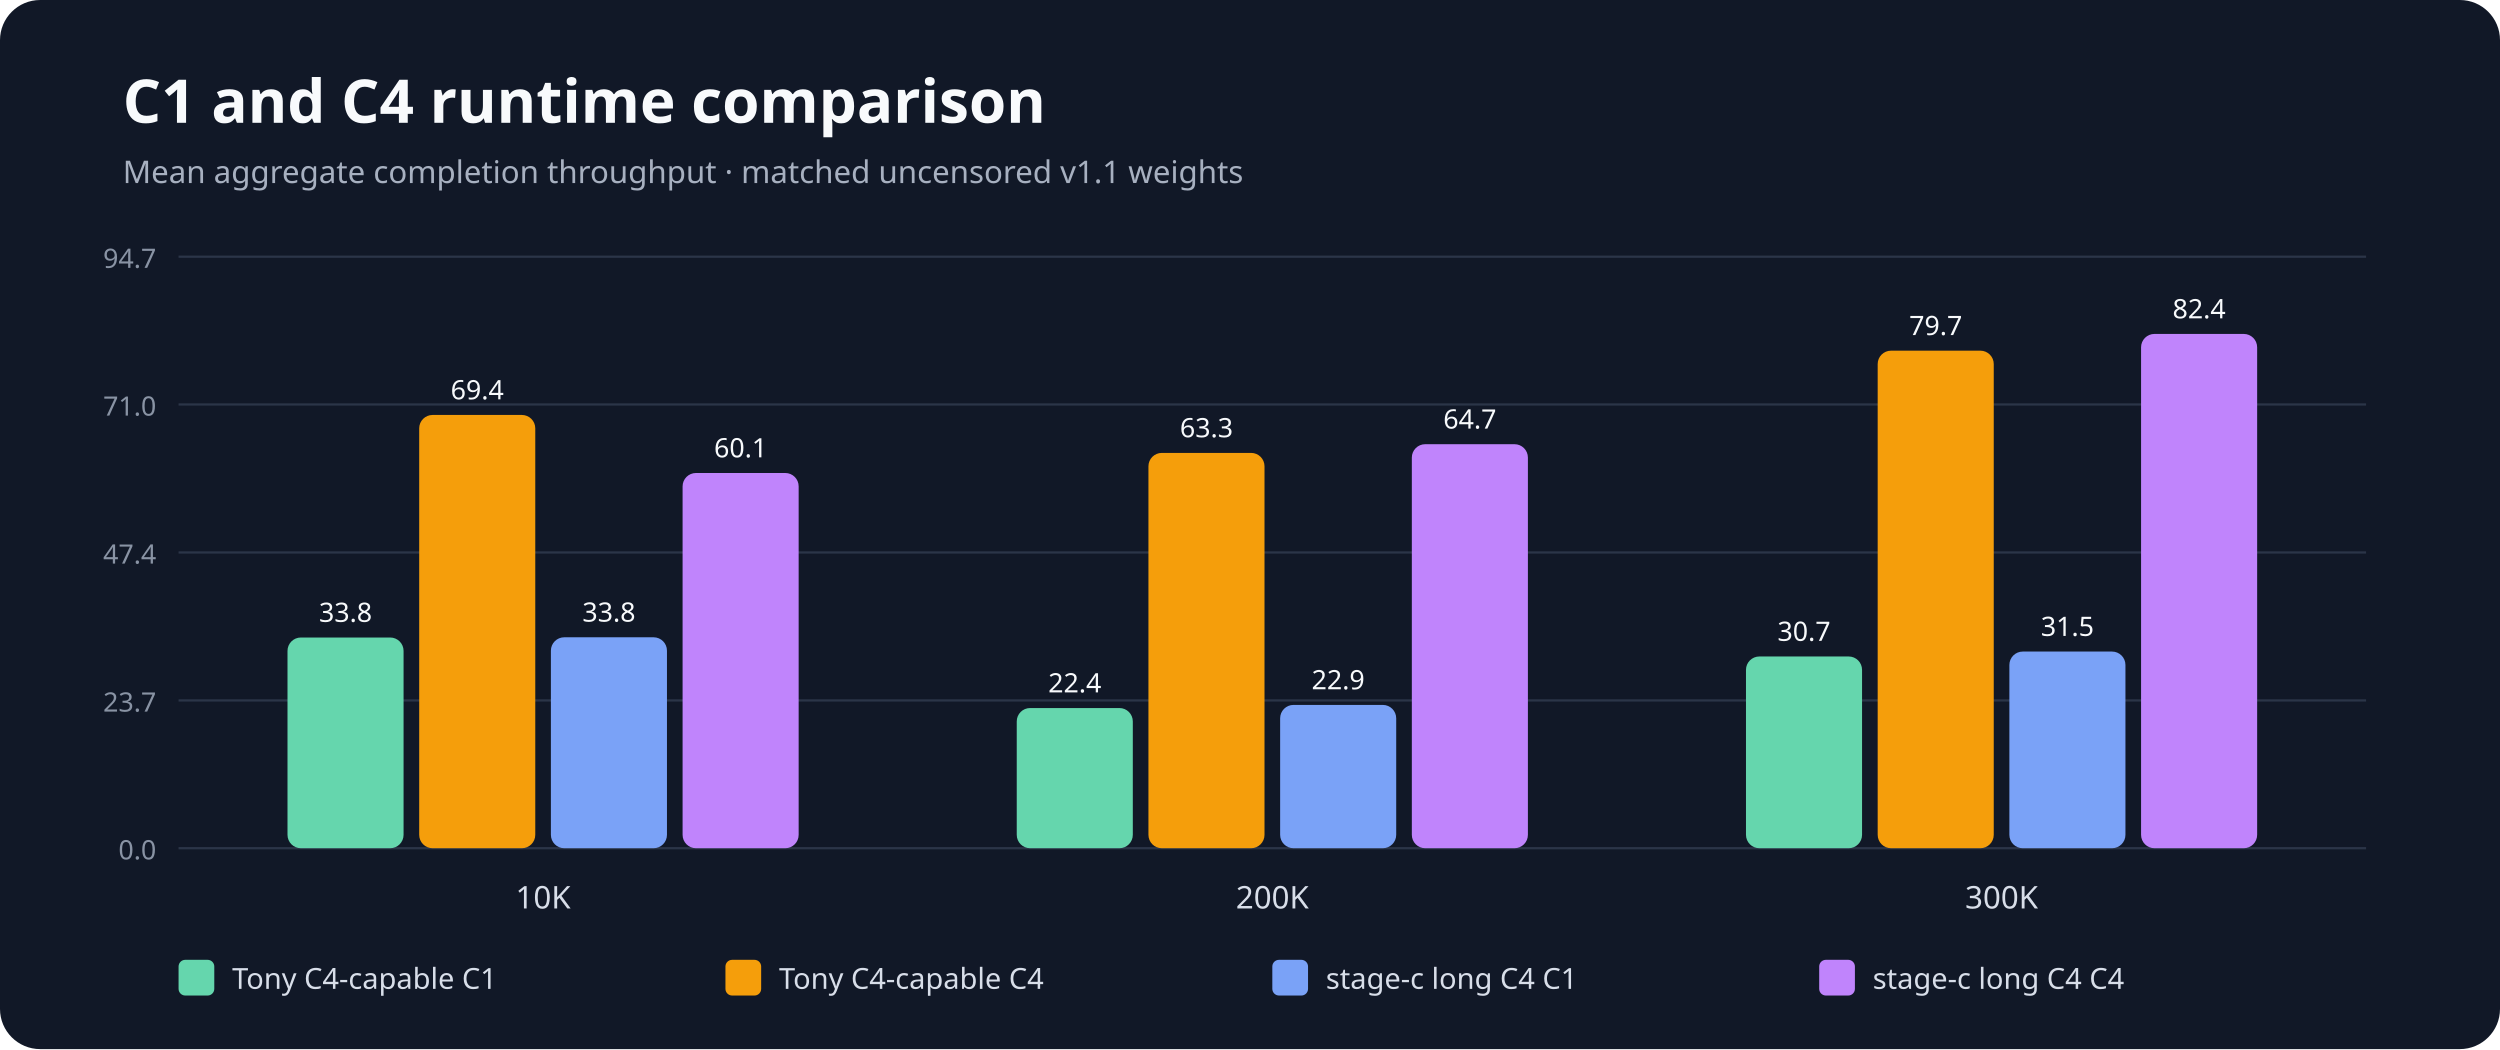
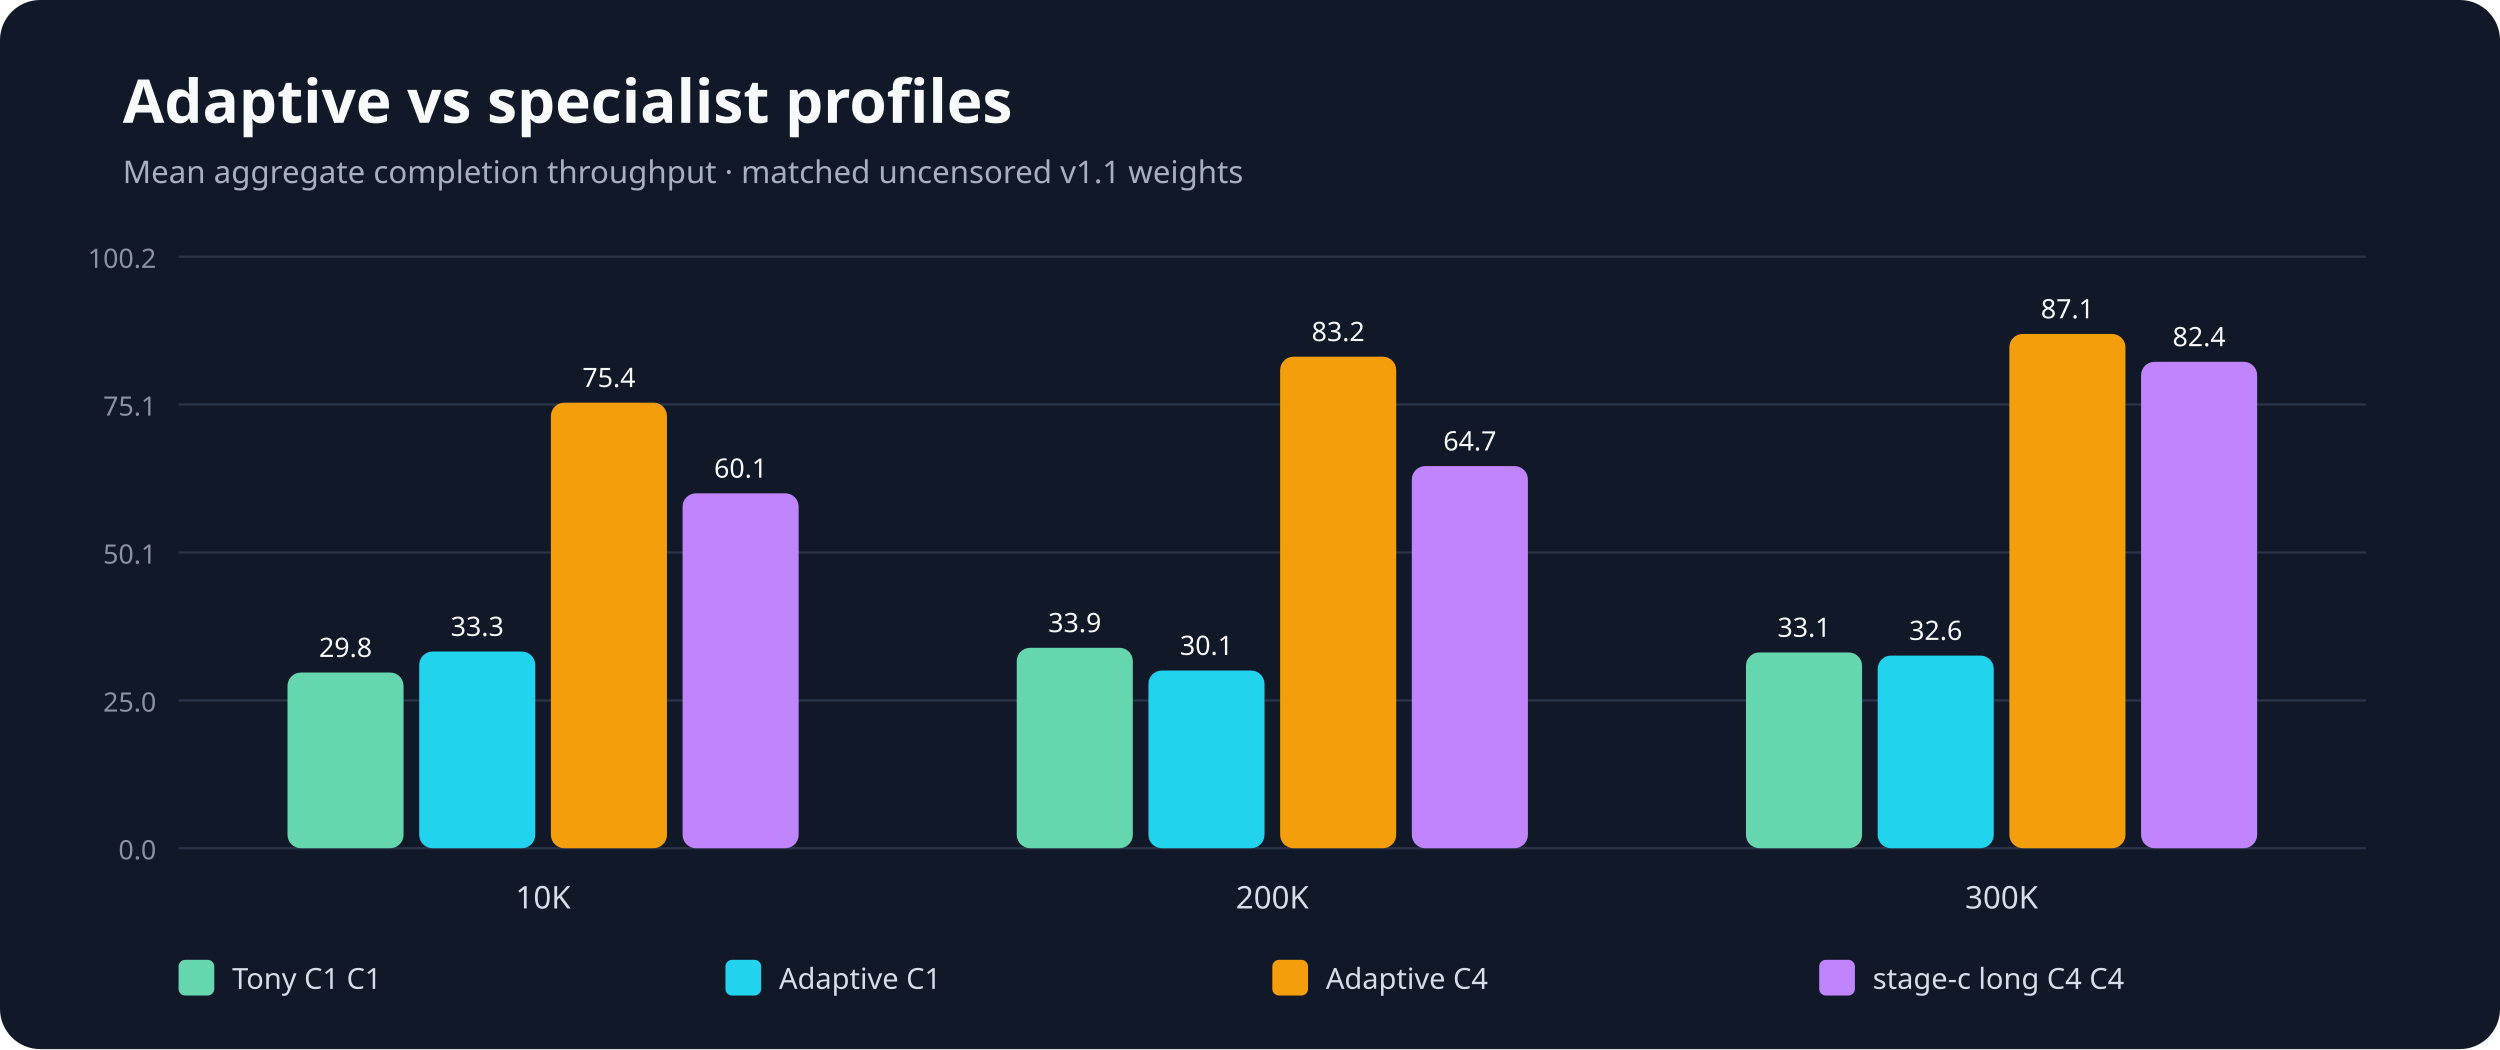
<svg xmlns="http://www.w3.org/2000/svg" width="1120" height="470" viewBox="0 0 1120 470">
  <rect width="100%" height="100%" rx="18" fill="#111827" />
-   <text x="55.0" y="55.0" fill="#f8fafc" font-size="27" font-family="system-ui, sans-serif" font-weight="700">C1 and C4 runtime comparison</text>
+   <text x="55.0" y="55.0" fill="#f8fafc" font-size="27" font-family="system-ui, sans-serif" font-weight="700">Adaptive vs specialist profiles</text>
  <text x="55.0" y="82.0" fill="#a7b0c0" font-size="14" font-family="system-ui, sans-serif">Mean aggregate completion throughput · matched uncensored v1.1 weights</text>
  <line x1="80" y1="380.0" x2="1060" y2="380.0" stroke="#2b3548" />
  <text x="70.0" y="385.0" fill="#8993a4" font-size="12" text-anchor="end" font-family="system-ui, sans-serif">0.0</text>
  <line x1="80" y1="313.8" x2="1060" y2="313.8" stroke="#2b3548" />
-   <text x="70.0" y="318.8" fill="#8993a4" font-size="12" text-anchor="end" font-family="system-ui, sans-serif">23.7</text>
+   <text x="70.0" y="318.8" fill="#8993a4" font-size="12" text-anchor="end" font-family="system-ui, sans-serif">25.0</text>
  <line x1="80" y1="247.5" x2="1060" y2="247.5" stroke="#2b3548" />
-   <text x="70.0" y="252.5" fill="#8993a4" font-size="12" text-anchor="end" font-family="system-ui, sans-serif">47.4</text>
+   <text x="70.0" y="252.5" fill="#8993a4" font-size="12" text-anchor="end" font-family="system-ui, sans-serif">50.1</text>
  <line x1="80" y1="181.2" x2="1060" y2="181.2" stroke="#2b3548" />
-   <text x="70.0" y="186.2" fill="#8993a4" font-size="12" text-anchor="end" font-family="system-ui, sans-serif">71.0</text>
+   <text x="70.0" y="186.2" fill="#8993a4" font-size="12" text-anchor="end" font-family="system-ui, sans-serif">75.1</text>
  <line x1="80" y1="115.0" x2="1060" y2="115.0" stroke="#2b3548" />
-   <text x="70.0" y="120.0" fill="#8993a4" font-size="12" text-anchor="end" font-family="system-ui, sans-serif">94.7</text>
+   <text x="70.0" y="120.0" fill="#8993a4" font-size="12" text-anchor="end" font-family="system-ui, sans-serif">100.2</text>
  <text x="243.3" y="407.0" fill="#d8dee9" font-size="14" text-anchor="middle" font-family="system-ui, sans-serif">10K</text>
-   <rect x="128.8" y="285.6" width="52" height="94.4" rx="6" fill="#65d6ad" />
-   <text x="154.8" y="278.6" fill="#f8fafc" font-size="12" text-anchor="middle" font-family="system-ui, sans-serif">33.8</text>
-   <rect x="187.8" y="185.9" width="52" height="194.1" rx="6" fill="#f59e0b" />
-   <text x="213.8" y="178.9" fill="#f8fafc" font-size="12" text-anchor="middle" font-family="system-ui, sans-serif">69.4</text>
-   <rect x="246.8" y="285.5" width="52" height="94.5" rx="6" fill="#7aa2f7" />
-   <text x="272.8" y="278.5" fill="#f8fafc" font-size="12" text-anchor="middle" font-family="system-ui, sans-serif">33.8</text>
-   <rect x="305.8" y="211.9" width="52" height="168.1" rx="6" fill="#c084fc" />
-   <text x="331.8" y="204.9" fill="#f8fafc" font-size="12" text-anchor="middle" font-family="system-ui, sans-serif">60.1</text>
+   <rect x="128.8" y="301.3" width="52" height="78.7" rx="6" fill="#65d6ad" />
+   <text x="154.8" y="294.3" fill="#f8fafc" font-size="12" text-anchor="middle" font-family="system-ui, sans-serif">29.8</text>
+   <rect x="187.8" y="291.9" width="52" height="88.1" rx="6" fill="#22d3ee" />
+   <text x="213.8" y="284.9" fill="#f8fafc" font-size="12" text-anchor="middle" font-family="system-ui, sans-serif">33.3</text>
+   <rect x="246.8" y="180.4" width="52" height="199.6" rx="6" fill="#f59e0b" />
+   <text x="272.8" y="173.4" fill="#f8fafc" font-size="12" text-anchor="middle" font-family="system-ui, sans-serif">75.4</text>
+   <rect x="305.8" y="221.0" width="52" height="159.0" rx="6" fill="#c084fc" />
+   <text x="331.8" y="214.0" fill="#f8fafc" font-size="12" text-anchor="middle" font-family="system-ui, sans-serif">60.1</text>
  <text x="570.0" y="407.0" fill="#d8dee9" font-size="14" text-anchor="middle" font-family="system-ui, sans-serif">200K</text>
-   <rect x="455.5" y="317.2" width="52" height="62.8" rx="6" fill="#65d6ad" />
-   <text x="481.5" y="310.2" fill="#f8fafc" font-size="12" text-anchor="middle" font-family="system-ui, sans-serif">22.4</text>
-   <rect x="514.5" y="202.9" width="52" height="177.1" rx="6" fill="#f59e0b" />
-   <text x="540.5" y="195.9" fill="#f8fafc" font-size="12" text-anchor="middle" font-family="system-ui, sans-serif">63.3</text>
-   <rect x="573.5" y="315.8" width="52" height="64.2" rx="6" fill="#7aa2f7" />
-   <text x="599.5" y="308.8" fill="#f8fafc" font-size="12" text-anchor="middle" font-family="system-ui, sans-serif">22.9</text>
-   <rect x="632.5" y="199.0" width="52" height="181.0" rx="6" fill="#c084fc" />
-   <text x="658.5" y="192.0" fill="#f8fafc" font-size="12" text-anchor="middle" font-family="system-ui, sans-serif">64.7</text>
+   <rect x="455.5" y="290.2" width="52" height="89.8" rx="6" fill="#65d6ad" />
+   <text x="481.5" y="283.2" fill="#f8fafc" font-size="12" text-anchor="middle" font-family="system-ui, sans-serif">33.9</text>
+   <rect x="514.5" y="300.4" width="52" height="79.6" rx="6" fill="#22d3ee" />
+   <text x="540.5" y="293.4" fill="#f8fafc" font-size="12" text-anchor="middle" font-family="system-ui, sans-serif">30.1</text>
+   <rect x="573.5" y="159.8" width="52" height="220.2" rx="6" fill="#f59e0b" />
+   <text x="599.5" y="152.8" fill="#f8fafc" font-size="12" text-anchor="middle" font-family="system-ui, sans-serif">83.2</text>
+   <rect x="632.5" y="208.8" width="52" height="171.2" rx="6" fill="#c084fc" />
+   <text x="658.5" y="201.8" fill="#f8fafc" font-size="12" text-anchor="middle" font-family="system-ui, sans-serif">64.7</text>
  <text x="896.7" y="407.0" fill="#d8dee9" font-size="14" text-anchor="middle" font-family="system-ui, sans-serif">300K</text>
-   <rect x="782.2" y="294.1" width="52" height="85.9" rx="6" fill="#65d6ad" />
-   <text x="808.2" y="287.1" fill="#f8fafc" font-size="12" text-anchor="middle" font-family="system-ui, sans-serif">30.7</text>
-   <rect x="841.2" y="157.1" width="52" height="222.9" rx="6" fill="#f59e0b" />
-   <text x="867.2" y="150.1" fill="#f8fafc" font-size="12" text-anchor="middle" font-family="system-ui, sans-serif">79.7</text>
-   <rect x="900.2" y="291.9" width="52" height="88.1" rx="6" fill="#7aa2f7" />
-   <text x="926.2" y="284.9" fill="#f8fafc" font-size="12" text-anchor="middle" font-family="system-ui, sans-serif">31.5</text>
-   <rect x="959.2" y="149.6" width="52" height="230.4" rx="6" fill="#c084fc" />
-   <text x="985.2" y="142.6" fill="#f8fafc" font-size="12" text-anchor="middle" font-family="system-ui, sans-serif">82.4</text>
+   <rect x="782.2" y="292.3" width="52" height="87.7" rx="6" fill="#65d6ad" />
+   <text x="808.2" y="285.3" fill="#f8fafc" font-size="12" text-anchor="middle" font-family="system-ui, sans-serif">33.1</text>
+   <rect x="841.2" y="293.7" width="52" height="86.3" rx="6" fill="#22d3ee" />
+   <text x="867.2" y="286.7" fill="#f8fafc" font-size="12" text-anchor="middle" font-family="system-ui, sans-serif">32.6</text>
+   <rect x="900.2" y="149.6" width="52" height="230.4" rx="6" fill="#f59e0b" />
+   <text x="926.2" y="142.6" fill="#f8fafc" font-size="12" text-anchor="middle" font-family="system-ui, sans-serif">87.1</text>
+   <rect x="959.2" y="162.1" width="52" height="217.9" rx="6" fill="#c084fc" />
+   <text x="985.2" y="155.1" fill="#f8fafc" font-size="12" text-anchor="middle" font-family="system-ui, sans-serif">82.4</text>
  <rect x="80" y="430" width="16" height="16" rx="3" fill="#65d6ad" />
-   <text x="104.0" y="443.0" fill="#d8dee9" font-size="13" font-family="system-ui, sans-serif">Tony C4-capable C1</text>
-   <rect x="325" y="430" width="16" height="16" rx="3" fill="#f59e0b" />
-   <text x="349.0" y="443.0" fill="#d8dee9" font-size="13" font-family="system-ui, sans-serif">Tony C4-capable C4</text>
-   <rect x="570" y="430" width="16" height="16" rx="3" fill="#7aa2f7" />
-   <text x="594.0" y="443.0" fill="#d8dee9" font-size="13" font-family="system-ui, sans-serif">stage-c long C4 C1</text>
+   <text x="104.0" y="443.0" fill="#d8dee9" font-size="13" font-family="system-ui, sans-serif">Tony C1 C1</text>
+   <rect x="325" y="430" width="16" height="16" rx="3" fill="#22d3ee" />
+   <text x="349.0" y="443.0" fill="#d8dee9" font-size="13" font-family="system-ui, sans-serif">Adaptive C1</text>
+   <rect x="570" y="430" width="16" height="16" rx="3" fill="#f59e0b" />
+   <text x="594.0" y="443.0" fill="#d8dee9" font-size="13" font-family="system-ui, sans-serif">Adaptive C4</text>
  <rect x="815" y="430" width="16" height="16" rx="3" fill="#c084fc" />
  <text x="839.0" y="443.0" fill="#d8dee9" font-size="13" font-family="system-ui, sans-serif">stage-c long C4 C4</text>
</svg>
